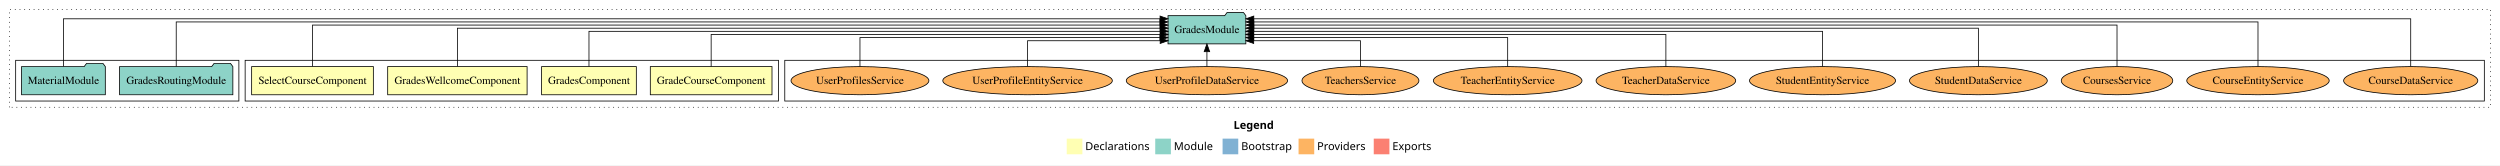
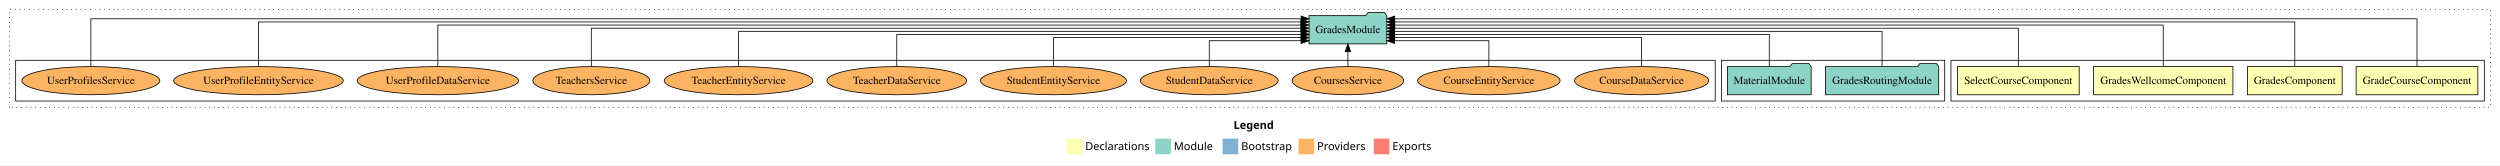
<svg xmlns="http://www.w3.org/2000/svg" width="3192pt" height="211pt" viewBox="0.00 0.00 3192.00 211.00">
  <g id="graph0" class="graph" transform="scale(1 1) rotate(0) translate(4 207)">
    <polygon fill="white" stroke="transparent" points="-4,4 -4,-207 3188,-207 3188,4 -4,4" />
    <text text-anchor="start" x="1571.01" y="-42.4" font-family="sans-serif" font-weight="bold" font-size="14.00">Legend</text>
    <polygon fill="#ffffb3" stroke="transparent" points="1358,-10 1358,-30 1378,-30 1378,-10 1358,-10" />
    <text text-anchor="start" x="1381.63" y="-15.4" font-family="sans-serif" font-size="14.00">  Declarations</text>
    <polygon fill="#8dd3c7" stroke="transparent" points="1471,-10 1471,-30 1491,-30 1491,-10 1471,-10" />
    <text text-anchor="start" x="1494.73" y="-15.4" font-family="sans-serif" font-size="14.00">  Module</text>
    <polygon fill="#80b1d3" stroke="transparent" points="1557,-10 1557,-30 1577,-30 1577,-10 1557,-10" />
    <text text-anchor="start" x="1580.78" y="-15.4" font-family="sans-serif" font-size="14.00">  Bootstrap</text>
    <polygon fill="#fdb462" stroke="transparent" points="1654,-10 1654,-30 1674,-30 1674,-10 1654,-10" />
    <text text-anchor="start" x="1677.67" y="-15.4" font-family="sans-serif" font-size="14.00">  Providers</text>
    <polygon fill="#fb8072" stroke="transparent" points="1750,-10 1750,-30 1770,-30 1770,-10 1750,-10" />
    <text text-anchor="start" x="1773.73" y="-15.4" font-family="sans-serif" font-size="14.00">  Exports</text>
    <g id="clust1" class="cluster">
      <polygon fill="none" stroke="black" stroke-dasharray="1,5" points="8,-70 8,-195 3176,-195 3176,-70 8,-70" />
    </g>
-     <g id="clust10" class="cluster">
-       <polygon fill="none" stroke="black" points="998,-78 998,-130 3168,-130 3168,-78 998,-78" />
-     </g>
    <g id="clust2" class="cluster">
-       <polygon fill="none" stroke="black" points="309,-78 309,-130 990,-130 990,-78 309,-78" />
+       <polygon fill="none" stroke="black" points="2487,-78 2487,-130 3168,-130 3168,-78 2487,-78" />
    </g>
    <g id="clust7" class="cluster">
-       <polygon fill="none" stroke="black" points="16,-78 16,-130 301,-130 301,-78 16,-78" />
+       <polygon fill="none" stroke="black" points="2194,-78 2194,-130 2479,-130 2479,-78 2194,-78" />
+     </g>
+     <g id="clust10" class="cluster">
+       <polygon fill="none" stroke="black" points="16,-78 16,-130 2186,-130 2186,-78 16,-78" />
    </g>
    <g id="node1" class="node">
-       <polygon fill="#ffffb3" stroke="black" points="981.69,-122 826.31,-122 826.31,-86 981.69,-86 981.69,-122" />
-       <text text-anchor="middle" x="904" y="-99.8" font-family="Times,serif" font-size="14.00">GradeCourseComponent</text>
+       <polygon fill="#ffffb3" stroke="black" points="3159.69,-122 3004.31,-122 3004.31,-86 3159.69,-86 3159.69,-122" />
+       <text text-anchor="middle" x="3082" y="-99.8" font-family="Times,serif" font-size="14.00">GradeCourseComponent</text>
    </g>
    <g id="node5" class="node">
-       <polygon fill="#8dd3c7" stroke="black" points="1586.69,-187 1583.69,-191 1562.69,-191 1559.69,-187 1487.31,-187 1487.31,-151 1586.69,-151 1586.69,-187" />
-       <text text-anchor="middle" x="1537" y="-164.8" font-family="Times,serif" font-size="14.00">GradesModule</text>
+       <polygon fill="#8dd3c7" stroke="black" points="1766.69,-187 1763.69,-191 1742.69,-191 1739.69,-187 1667.31,-187 1667.31,-151 1766.69,-151 1766.69,-187" />
+       <text text-anchor="middle" x="1717" y="-164.8" font-family="Times,serif" font-size="14.00">GradesModule</text>
    </g>
    <g id="edge1" class="edge">
-       <path fill="none" stroke="black" d="M904,-122.02C904,-139.37 904,-163 904,-163 904,-163 1477.33,-163 1477.33,-163" />
-       <polygon fill="black" stroke="black" points="1477.33,-166.5 1487.33,-163 1477.33,-159.5 1477.33,-166.5" />
+       <path fill="none" stroke="black" d="M3082,-122.32C3082,-145.66 3082,-183 3082,-183 3082,-183 1776.79,-183 1776.79,-183" />
+       <polygon fill="black" stroke="black" points="1776.79,-179.5 1766.79,-183 1776.79,-186.5 1776.79,-179.5" />
    </g>
    <g id="node2" class="node">
-       <polygon fill="#ffffb3" stroke="black" points="808.47,-122 687.53,-122 687.53,-86 808.47,-86 808.47,-122" />
-       <text text-anchor="middle" x="748" y="-99.8" font-family="Times,serif" font-size="14.00">GradesComponent</text>
+       <polygon fill="#ffffb3" stroke="black" points="2986.47,-122 2865.53,-122 2865.53,-86 2986.47,-86 2986.47,-122" />
+       <text text-anchor="middle" x="2926" y="-99.8" font-family="Times,serif" font-size="14.00">GradesComponent</text>
    </g>
    <g id="edge2" class="edge">
-       <path fill="none" stroke="black" d="M748,-122.22C748,-140.83 748,-167 748,-167 748,-167 1477.35,-167 1477.35,-167" />
-       <polygon fill="black" stroke="black" points="1477.35,-170.5 1487.35,-167 1477.35,-163.5 1477.35,-170.5" />
+       <path fill="none" stroke="black" d="M2926,-122.16C2926,-144.35 2926,-179 2926,-179 2926,-179 1776.65,-179 1776.65,-179" />
+       <polygon fill="black" stroke="black" points="1776.65,-175.5 1766.65,-179 1776.65,-182.5 1776.65,-175.5" />
    </g>
    <g id="node3" class="node">
-       <polygon fill="#ffffb3" stroke="black" points="669,-122 491,-122 491,-86 669,-86 669,-122" />
-       <text text-anchor="middle" x="580" y="-99.8" font-family="Times,serif" font-size="14.00">GradesWellcomeComponent</text>
+       <polygon fill="#ffffb3" stroke="black" points="2847,-122 2669,-122 2669,-86 2847,-86 2847,-122" />
+       <text text-anchor="middle" x="2758" y="-99.8" font-family="Times,serif" font-size="14.00">GradesWellcomeComponent</text>
    </g>
    <g id="edge3" class="edge">
-       <path fill="none" stroke="black" d="M580,-122.31C580,-142.15 580,-171 580,-171 580,-171 1477.23,-171 1477.23,-171" />
-       <polygon fill="black" stroke="black" points="1477.23,-174.5 1487.23,-171 1477.23,-167.5 1477.23,-174.5" />
+       <path fill="none" stroke="black" d="M2758,-122.28C2758,-143.32 2758,-175 2758,-175 2758,-175 1776.86,-175 1776.86,-175" />
+       <polygon fill="black" stroke="black" points="1776.86,-171.5 1766.86,-175 1776.86,-178.5 1776.86,-171.5" />
    </g>
    <g id="node4" class="node">
-       <polygon fill="#ffffb3" stroke="black" points="472.7,-122 317.3,-122 317.3,-86 472.7,-86 472.7,-122" />
-       <text text-anchor="middle" x="395" y="-99.8" font-family="Times,serif" font-size="14.00">SelectCourseComponent</text>
+       <polygon fill="#ffffb3" stroke="black" points="2650.7,-122 2495.3,-122 2495.3,-86 2650.7,-86 2650.7,-122" />
+       <text text-anchor="middle" x="2573" y="-99.8" font-family="Times,serif" font-size="14.00">SelectCourseComponent</text>
    </g>
    <g id="edge4" class="edge">
-       <path fill="none" stroke="black" d="M395,-122.28C395,-143.32 395,-175 395,-175 395,-175 1477.2,-175 1477.2,-175" />
-       <polygon fill="black" stroke="black" points="1477.2,-178.5 1487.2,-175 1477.2,-171.5 1477.2,-178.5" />
+       <path fill="none" stroke="black" d="M2573,-122.31C2573,-142.15 2573,-171 2573,-171 2573,-171 1776.72,-171 1776.72,-171" />
+       <polygon fill="black" stroke="black" points="1776.72,-167.5 1766.72,-171 1776.72,-174.5 1776.72,-167.5" />
    </g>
    <g id="node6" class="node">
-       <polygon fill="#8dd3c7" stroke="black" points="293.31,-122 290.31,-126 269.31,-126 266.31,-122 148.69,-122 148.69,-86 293.31,-86 293.31,-122" />
-       <text text-anchor="middle" x="221" y="-99.8" font-family="Times,serif" font-size="14.00">GradesRoutingModule</text>
+       <polygon fill="#8dd3c7" stroke="black" points="2471.31,-122 2468.31,-126 2447.31,-126 2444.31,-122 2326.69,-122 2326.69,-86 2471.31,-86 2471.31,-122" />
+       <text text-anchor="middle" x="2399" y="-99.8" font-family="Times,serif" font-size="14.00">GradesRoutingModule</text>
    </g>
    <g id="edge5" class="edge">
-       <path fill="none" stroke="black" d="M221,-122.16C221,-144.35 221,-179 221,-179 221,-179 1477.02,-179 1477.02,-179" />
-       <polygon fill="black" stroke="black" points="1477.02,-182.5 1487.02,-179 1477.02,-175.5 1477.02,-182.5" />
+       <path fill="none" stroke="black" d="M2399,-122.22C2399,-140.83 2399,-167 2399,-167 2399,-167 1776.6,-167 1776.6,-167" />
+       <polygon fill="black" stroke="black" points="1776.6,-163.5 1766.6,-167 1776.6,-170.5 1776.6,-163.5" />
    </g>
    <g id="node7" class="node">
-       <polygon fill="#8dd3c7" stroke="black" points="130.47,-122 127.47,-126 106.47,-126 103.47,-122 23.53,-122 23.53,-86 130.47,-86 130.47,-122" />
-       <text text-anchor="middle" x="77" y="-99.8" font-family="Times,serif" font-size="14.00">MaterialModule</text>
+       <polygon fill="#8dd3c7" stroke="black" points="2308.47,-122 2305.47,-126 2284.47,-126 2281.47,-122 2201.53,-122 2201.53,-86 2308.47,-86 2308.47,-122" />
+       <text text-anchor="middle" x="2255" y="-99.8" font-family="Times,serif" font-size="14.00">MaterialModule</text>
    </g>
    <g id="edge6" class="edge">
-       <path fill="none" stroke="black" d="M77,-122.32C77,-145.66 77,-183 77,-183 77,-183 1477.17,-183 1477.17,-183" />
-       <polygon fill="black" stroke="black" points="1477.17,-186.5 1487.17,-183 1477.17,-179.5 1477.17,-186.5" />
+       <path fill="none" stroke="black" d="M2255,-122.02C2255,-139.37 2255,-163 2255,-163 2255,-163 1776.65,-163 1776.65,-163" />
+       <polygon fill="black" stroke="black" points="1776.65,-159.5 1766.65,-163 1776.65,-166.5 1776.65,-159.5" />
    </g>
    <g id="node8" class="node">
-       <ellipse fill="#fdb462" stroke="black" cx="3074" cy="-104" rx="85.65" ry="18" />
-       <text text-anchor="middle" x="3074" y="-99.8" font-family="Times,serif" font-size="14.00">CourseDataService</text>
+       <ellipse fill="#fdb462" stroke="black" cx="2092" cy="-104" rx="85.65" ry="18" />
+       <text text-anchor="middle" x="2092" y="-99.8" font-family="Times,serif" font-size="14.00">CourseDataService</text>
    </g>
    <g id="edge7" class="edge">
-       <path fill="none" stroke="black" d="M3074,-122.32C3074,-145.66 3074,-183 3074,-183 3074,-183 1596.83,-183 1596.83,-183" />
-       <polygon fill="black" stroke="black" points="1596.83,-179.5 1586.83,-183 1596.83,-186.5 1596.83,-179.5" />
+       <path fill="none" stroke="black" d="M2092,-122.01C2092,-138.05 2092,-159 2092,-159 2092,-159 1776.8,-159 1776.8,-159" />
+       <polygon fill="black" stroke="black" points="1776.8,-155.5 1766.8,-159 1776.8,-162.5 1776.8,-155.5" />
    </g>
    <g id="node9" class="node">
-       <ellipse fill="#fdb462" stroke="black" cx="2879" cy="-104" rx="90.91" ry="18" />
-       <text text-anchor="middle" x="2879" y="-99.8" font-family="Times,serif" font-size="14.00">CourseEntityService</text>
+       <ellipse fill="#fdb462" stroke="black" cx="1897" cy="-104" rx="90.91" ry="18" />
+       <text text-anchor="middle" x="1897" y="-99.8" font-family="Times,serif" font-size="14.00">CourseEntityService</text>
    </g>
    <g id="edge8" class="edge">
-       <path fill="none" stroke="black" d="M2879,-122.16C2879,-144.35 2879,-179 2879,-179 2879,-179 1596.76,-179 1596.76,-179" />
-       <polygon fill="black" stroke="black" points="1596.76,-175.5 1586.76,-179 1596.76,-182.5 1596.76,-175.5" />
+       <path fill="none" stroke="black" d="M1897,-122.12C1897,-136.78 1897,-155 1897,-155 1897,-155 1776.66,-155 1776.66,-155" />
+       <polygon fill="black" stroke="black" points="1776.66,-151.5 1766.66,-155 1776.66,-158.5 1776.66,-151.5" />
    </g>
    <g id="node10" class="node">
-       <ellipse fill="#fdb462" stroke="black" cx="2699" cy="-104" rx="71.2" ry="18" />
-       <text text-anchor="middle" x="2699" y="-99.8" font-family="Times,serif" font-size="14.00">CoursesService</text>
+       <ellipse fill="#fdb462" stroke="black" cx="1717" cy="-104" rx="71.2" ry="18" />
+       <text text-anchor="middle" x="1717" y="-99.8" font-family="Times,serif" font-size="14.00">CoursesService</text>
    </g>
    <g id="edge9" class="edge">
-       <path fill="none" stroke="black" d="M2699,-122.28C2699,-143.32 2699,-175 2699,-175 2699,-175 1596.93,-175 1596.93,-175" />
-       <polygon fill="black" stroke="black" points="1596.93,-171.5 1586.93,-175 1596.93,-178.5 1596.93,-171.5" />
+       <path fill="none" stroke="black" d="M1717,-122.11C1717,-122.11 1717,-140.99 1717,-140.99" />
+       <polygon fill="black" stroke="black" points="1713.5,-140.99 1717,-150.99 1720.5,-140.99 1713.5,-140.99" />
    </g>
    <g id="node11" class="node">
-       <ellipse fill="#fdb462" stroke="black" cx="2522" cy="-104" rx="87.96" ry="18" />
-       <text text-anchor="middle" x="2522" y="-99.8" font-family="Times,serif" font-size="14.00">StudentDataService</text>
+       <ellipse fill="#fdb462" stroke="black" cx="1540" cy="-104" rx="87.96" ry="18" />
+       <text text-anchor="middle" x="1540" y="-99.8" font-family="Times,serif" font-size="14.00">StudentDataService</text>
    </g>
    <g id="edge10" class="edge">
-       <path fill="none" stroke="black" d="M2522,-122.31C2522,-142.15 2522,-171 2522,-171 2522,-171 1596.86,-171 1596.86,-171" />
-       <polygon fill="black" stroke="black" points="1596.86,-167.5 1586.86,-171 1596.86,-174.5 1596.86,-167.5" />
+       <path fill="none" stroke="black" d="M1540,-122.12C1540,-136.78 1540,-155 1540,-155 1540,-155 1657.22,-155 1657.22,-155" />
+       <polygon fill="black" stroke="black" points="1657.22,-158.5 1667.22,-155 1657.22,-151.5 1657.22,-158.5" />
    </g>
    <g id="node12" class="node">
-       <ellipse fill="#fdb462" stroke="black" cx="2323" cy="-104" rx="93.21" ry="18" />
-       <text text-anchor="middle" x="2323" y="-99.8" font-family="Times,serif" font-size="14.00">StudentEntityService</text>
+       <ellipse fill="#fdb462" stroke="black" cx="1341" cy="-104" rx="93.21" ry="18" />
+       <text text-anchor="middle" x="1341" y="-99.8" font-family="Times,serif" font-size="14.00">StudentEntityService</text>
    </g>
    <g id="edge11" class="edge">
-       <path fill="none" stroke="black" d="M2323,-122.22C2323,-140.83 2323,-167 2323,-167 2323,-167 1596.76,-167 1596.76,-167" />
-       <polygon fill="black" stroke="black" points="1596.76,-163.5 1586.76,-167 1596.76,-170.5 1596.76,-163.5" />
+       <path fill="none" stroke="black" d="M1341,-122.01C1341,-138.05 1341,-159 1341,-159 1341,-159 1657.07,-159 1657.07,-159" />
+       <polygon fill="black" stroke="black" points="1657.07,-162.5 1667.07,-159 1657.07,-155.5 1657.07,-162.5" />
    </g>
    <g id="node13" class="node">
-       <ellipse fill="#fdb462" stroke="black" cx="2123" cy="-104" rx="89.12" ry="18" />
-       <text text-anchor="middle" x="2123" y="-99.8" font-family="Times,serif" font-size="14.00">TeacherDataService</text>
+       <ellipse fill="#fdb462" stroke="black" cx="1141" cy="-104" rx="89.12" ry="18" />
+       <text text-anchor="middle" x="1141" y="-99.8" font-family="Times,serif" font-size="14.00">TeacherDataService</text>
    </g>
    <g id="edge12" class="edge">
-       <path fill="none" stroke="black" d="M2123,-122.02C2123,-139.37 2123,-163 2123,-163 2123,-163 1596.71,-163 1596.71,-163" />
-       <polygon fill="black" stroke="black" points="1596.71,-159.5 1586.71,-163 1596.71,-166.5 1596.71,-159.5" />
+       <path fill="none" stroke="black" d="M1141,-122.02C1141,-139.37 1141,-163 1141,-163 1141,-163 1657.39,-163 1657.39,-163" />
+       <polygon fill="black" stroke="black" points="1657.39,-166.5 1667.39,-163 1657.39,-159.5 1657.39,-166.5" />
    </g>
    <g id="node14" class="node">
-       <ellipse fill="#fdb462" stroke="black" cx="1921" cy="-104" rx="94.88" ry="18" />
-       <text text-anchor="middle" x="1921" y="-99.8" font-family="Times,serif" font-size="14.00">TeacherEntityService</text>
+       <ellipse fill="#fdb462" stroke="black" cx="939" cy="-104" rx="94.88" ry="18" />
+       <text text-anchor="middle" x="939" y="-99.8" font-family="Times,serif" font-size="14.00">TeacherEntityService</text>
    </g>
    <g id="edge13" class="edge">
-       <path fill="none" stroke="black" d="M1921,-122.01C1921,-138.05 1921,-159 1921,-159 1921,-159 1596.81,-159 1596.81,-159" />
-       <polygon fill="black" stroke="black" points="1596.81,-155.5 1586.81,-159 1596.81,-162.5 1596.81,-155.5" />
+       <path fill="none" stroke="black" d="M939,-122.22C939,-140.83 939,-167 939,-167 939,-167 1657.15,-167 1657.15,-167" />
+       <polygon fill="black" stroke="black" points="1657.15,-170.5 1667.15,-167 1657.15,-163.5 1657.15,-170.5" />
    </g>
    <g id="node15" class="node">
-       <ellipse fill="#fdb462" stroke="black" cx="1733" cy="-104" rx="74.67" ry="18" />
-       <text text-anchor="middle" x="1733" y="-99.8" font-family="Times,serif" font-size="14.00">TeachersService</text>
+       <ellipse fill="#fdb462" stroke="black" cx="751" cy="-104" rx="74.67" ry="18" />
+       <text text-anchor="middle" x="751" y="-99.8" font-family="Times,serif" font-size="14.00">TeachersService</text>
    </g>
    <g id="edge14" class="edge">
-       <path fill="none" stroke="black" d="M1733,-122.12C1733,-136.78 1733,-155 1733,-155 1733,-155 1596.71,-155 1596.71,-155" />
-       <polygon fill="black" stroke="black" points="1596.71,-151.5 1586.71,-155 1596.71,-158.5 1596.71,-151.5" />
+       <path fill="none" stroke="black" d="M751,-122.31C751,-142.15 751,-171 751,-171 751,-171 1657.1,-171 1657.1,-171" />
+       <polygon fill="black" stroke="black" points="1657.1,-174.5 1667.1,-171 1657.1,-167.5 1657.1,-174.5" />
    </g>
    <g id="node16" class="node">
-       <ellipse fill="#fdb462" stroke="black" cx="1537" cy="-104" rx="102.96" ry="18" />
-       <text text-anchor="middle" x="1537" y="-99.8" font-family="Times,serif" font-size="14.00">UserProfileDataService</text>
+       <ellipse fill="#fdb462" stroke="black" cx="555" cy="-104" rx="102.96" ry="18" />
+       <text text-anchor="middle" x="555" y="-99.8" font-family="Times,serif" font-size="14.00">UserProfileDataService</text>
    </g>
    <g id="edge15" class="edge">
-       <path fill="none" stroke="black" d="M1537,-122.11C1537,-122.11 1537,-140.99 1537,-140.99" />
-       <polygon fill="black" stroke="black" points="1533.5,-140.99 1537,-150.99 1540.5,-140.99 1533.5,-140.99" />
+       <path fill="none" stroke="black" d="M555,-122.28C555,-143.32 555,-175 555,-175 555,-175 1657.07,-175 1657.07,-175" />
+       <polygon fill="black" stroke="black" points="1657.07,-178.5 1667.07,-175 1657.07,-171.5 1657.07,-178.5" />
    </g>
    <g id="node17" class="node">
-       <ellipse fill="#fdb462" stroke="black" cx="1308" cy="-104" rx="108.22" ry="18" />
-       <text text-anchor="middle" x="1308" y="-99.8" font-family="Times,serif" font-size="14.00">UserProfileEntityService</text>
+       <ellipse fill="#fdb462" stroke="black" cx="326" cy="-104" rx="108.22" ry="18" />
+       <text text-anchor="middle" x="326" y="-99.8" font-family="Times,serif" font-size="14.00">UserProfileEntityService</text>
    </g>
    <g id="edge16" class="edge">
-       <path fill="none" stroke="black" d="M1308,-122.12C1308,-136.78 1308,-155 1308,-155 1308,-155 1477.31,-155 1477.31,-155" />
-       <polygon fill="black" stroke="black" points="1477.31,-158.5 1487.31,-155 1477.31,-151.5 1477.31,-158.5" />
+       <path fill="none" stroke="black" d="M326,-122.16C326,-144.35 326,-179 326,-179 326,-179 1657.08,-179 1657.08,-179" />
+       <polygon fill="black" stroke="black" points="1657.08,-182.5 1667.08,-179 1657.08,-175.5 1657.08,-182.5" />
    </g>
    <g id="node18" class="node">
-       <ellipse fill="#fdb462" stroke="black" cx="1094" cy="-104" rx="88.01" ry="18" />
-       <text text-anchor="middle" x="1094" y="-99.8" font-family="Times,serif" font-size="14.00">UserProfilesService</text>
+       <ellipse fill="#fdb462" stroke="black" cx="112" cy="-104" rx="88.01" ry="18" />
+       <text text-anchor="middle" x="112" y="-99.8" font-family="Times,serif" font-size="14.00">UserProfilesService</text>
    </g>
    <g id="edge17" class="edge">
-       <path fill="none" stroke="black" d="M1094,-122.01C1094,-138.05 1094,-159 1094,-159 1094,-159 1477.04,-159 1477.04,-159" />
-       <polygon fill="black" stroke="black" points="1477.04,-162.5 1487.04,-159 1477.04,-155.5 1477.04,-162.5" />
+       <path fill="none" stroke="black" d="M112,-122.32C112,-145.66 112,-183 112,-183 112,-183 1657.21,-183 1657.21,-183" />
+       <polygon fill="black" stroke="black" points="1657.21,-186.5 1667.21,-183 1657.21,-179.5 1657.21,-186.5" />
    </g>
  </g>
</svg>
